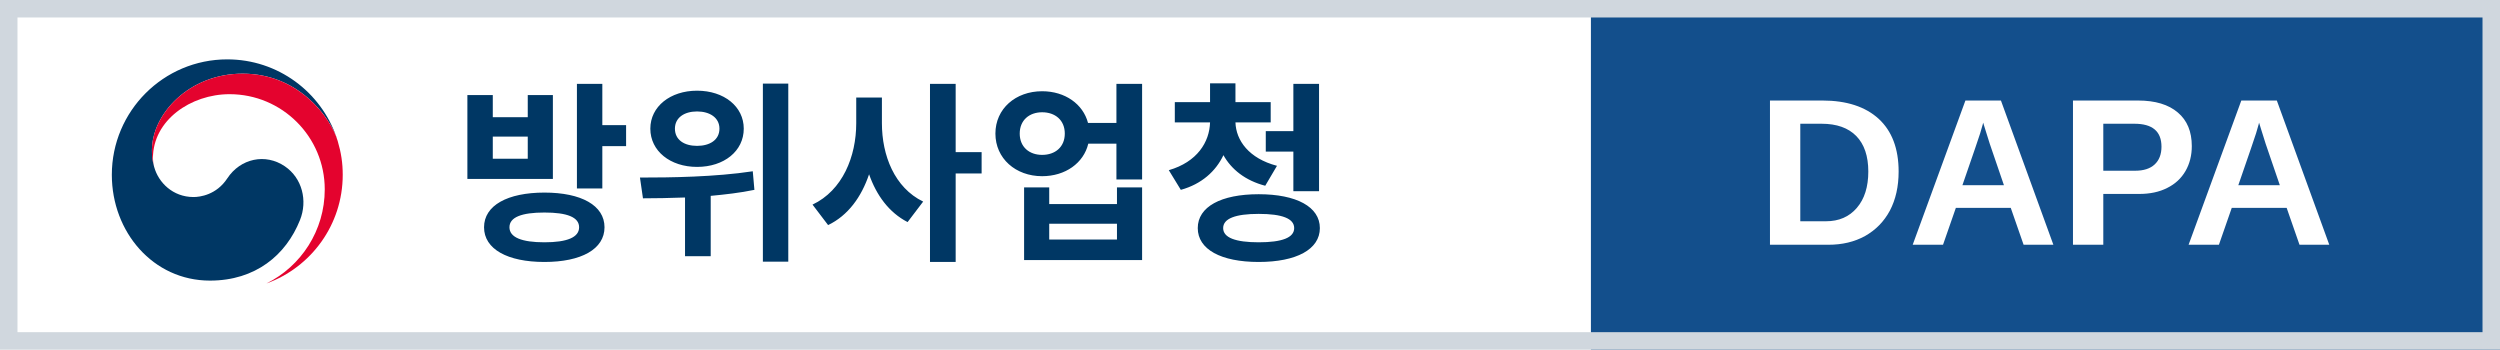
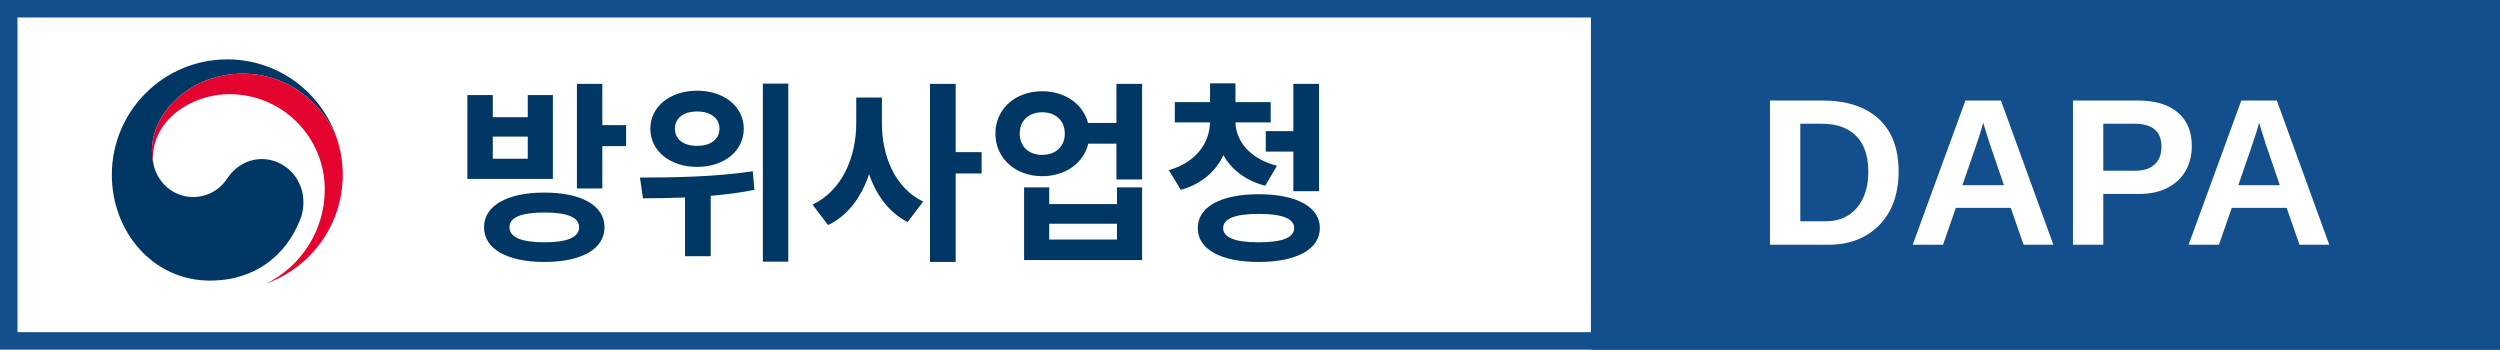
<svg xmlns="http://www.w3.org/2000/svg" width="143.0" height="20" viewBox="0 0 143.0 20" role="img" aria-label="방위사업청 DAPA">
  <defs>
    <clipPath id="badge-shape">
      <rect width="143.0" height="20" rx="0" />
    </clipPath>
  </defs>
  <g clip-path="url(#badge-shape)">
    <rect width="143.0" height="20" rx="0" fill="#ffffff" />
    <path d="M91.0 0h52v20h-52z" fill="#134f8c" />
  </g>
-   <rect x="0.5" y="0.5" width="142.0" height="19" rx="0" fill="none" stroke="#d0d7de" />
+   <rect x="0.5" y="0.5" width="142.0" height="19" rx="0" fill="none" stroke="#134f8c" />
  <g transform="translate(6.000 3.000) scale(0.080793)">
    <path fill="#fff" d="M173.282 86.65c0 47.844-38.794 86.632-86.646 86.632C38.799 173.282 0 134.494 0 86.65 0 38.788 38.799 0 86.636 0c47.852 0 86.646 38.788 86.646 86.65" />
    <path fill="#003764" d="M127.389 80.598c-13.791-9.365-31.439-5.542-40.717 8.533-7.72 11.767-19.405 13.235-23.906 13.235-14.751 0-24.824-10.367-27.818-21.095h-.01c-.039-.108-.059-.2-.09-.307-.025-.12-.056-.233-.089-.366-1.177-4.467-1.467-6.609-1.467-11.368 0-25.65 26.321-54.213 64.215-54.213 38.829 0 61.05 29.545 66.78 45.979a12 12 0 0 1-.291-.877C152.981 27.994 122.522 4.903 86.639 4.903c-45.13 0-81.729 36.59-81.729 81.739 0 40.351 29.108 74.891 69.479 74.891 32.197 0 53.842-18.052 63.757-42.93 5.45-13.614 1.595-29.605-10.757-38.005" />
    <path fill="#e4032e" d="M164.788 62.589c-4.777-16.026-27.153-47.571-67.282-47.571-37.894 0-64.214 28.563-64.214 54.212 0 4.759.29 6.901 1.466 11.368a24 24 0 0 1-.74-5.823c0-26.721 26.741-45.227 54.248-45.227 37.218 0 67.388 30.174 67.388 67.39 0 29.173-16.785 54.437-41.179 66.565v.023c31.455-11.391 53.908-41.512 53.908-76.884 0-8.378-1.127-15.759-3.595-24.053" />
  </g>
  <text x="26.0" y="14" fill="#003764" font-family="-apple-system, BlinkMacSystemFont, 'Segoe UI', 'Noto Sans KR', 'Malgun Gothic', Arial, sans-serif" font-size="11" font-weight="600">방위사업청</text>
  <text x="117" y="14" fill="#ffffff" text-anchor="middle" font-family="Arial, Helvetica, sans-serif" font-size="12" font-weight="700">DAPA</text>
</svg>
